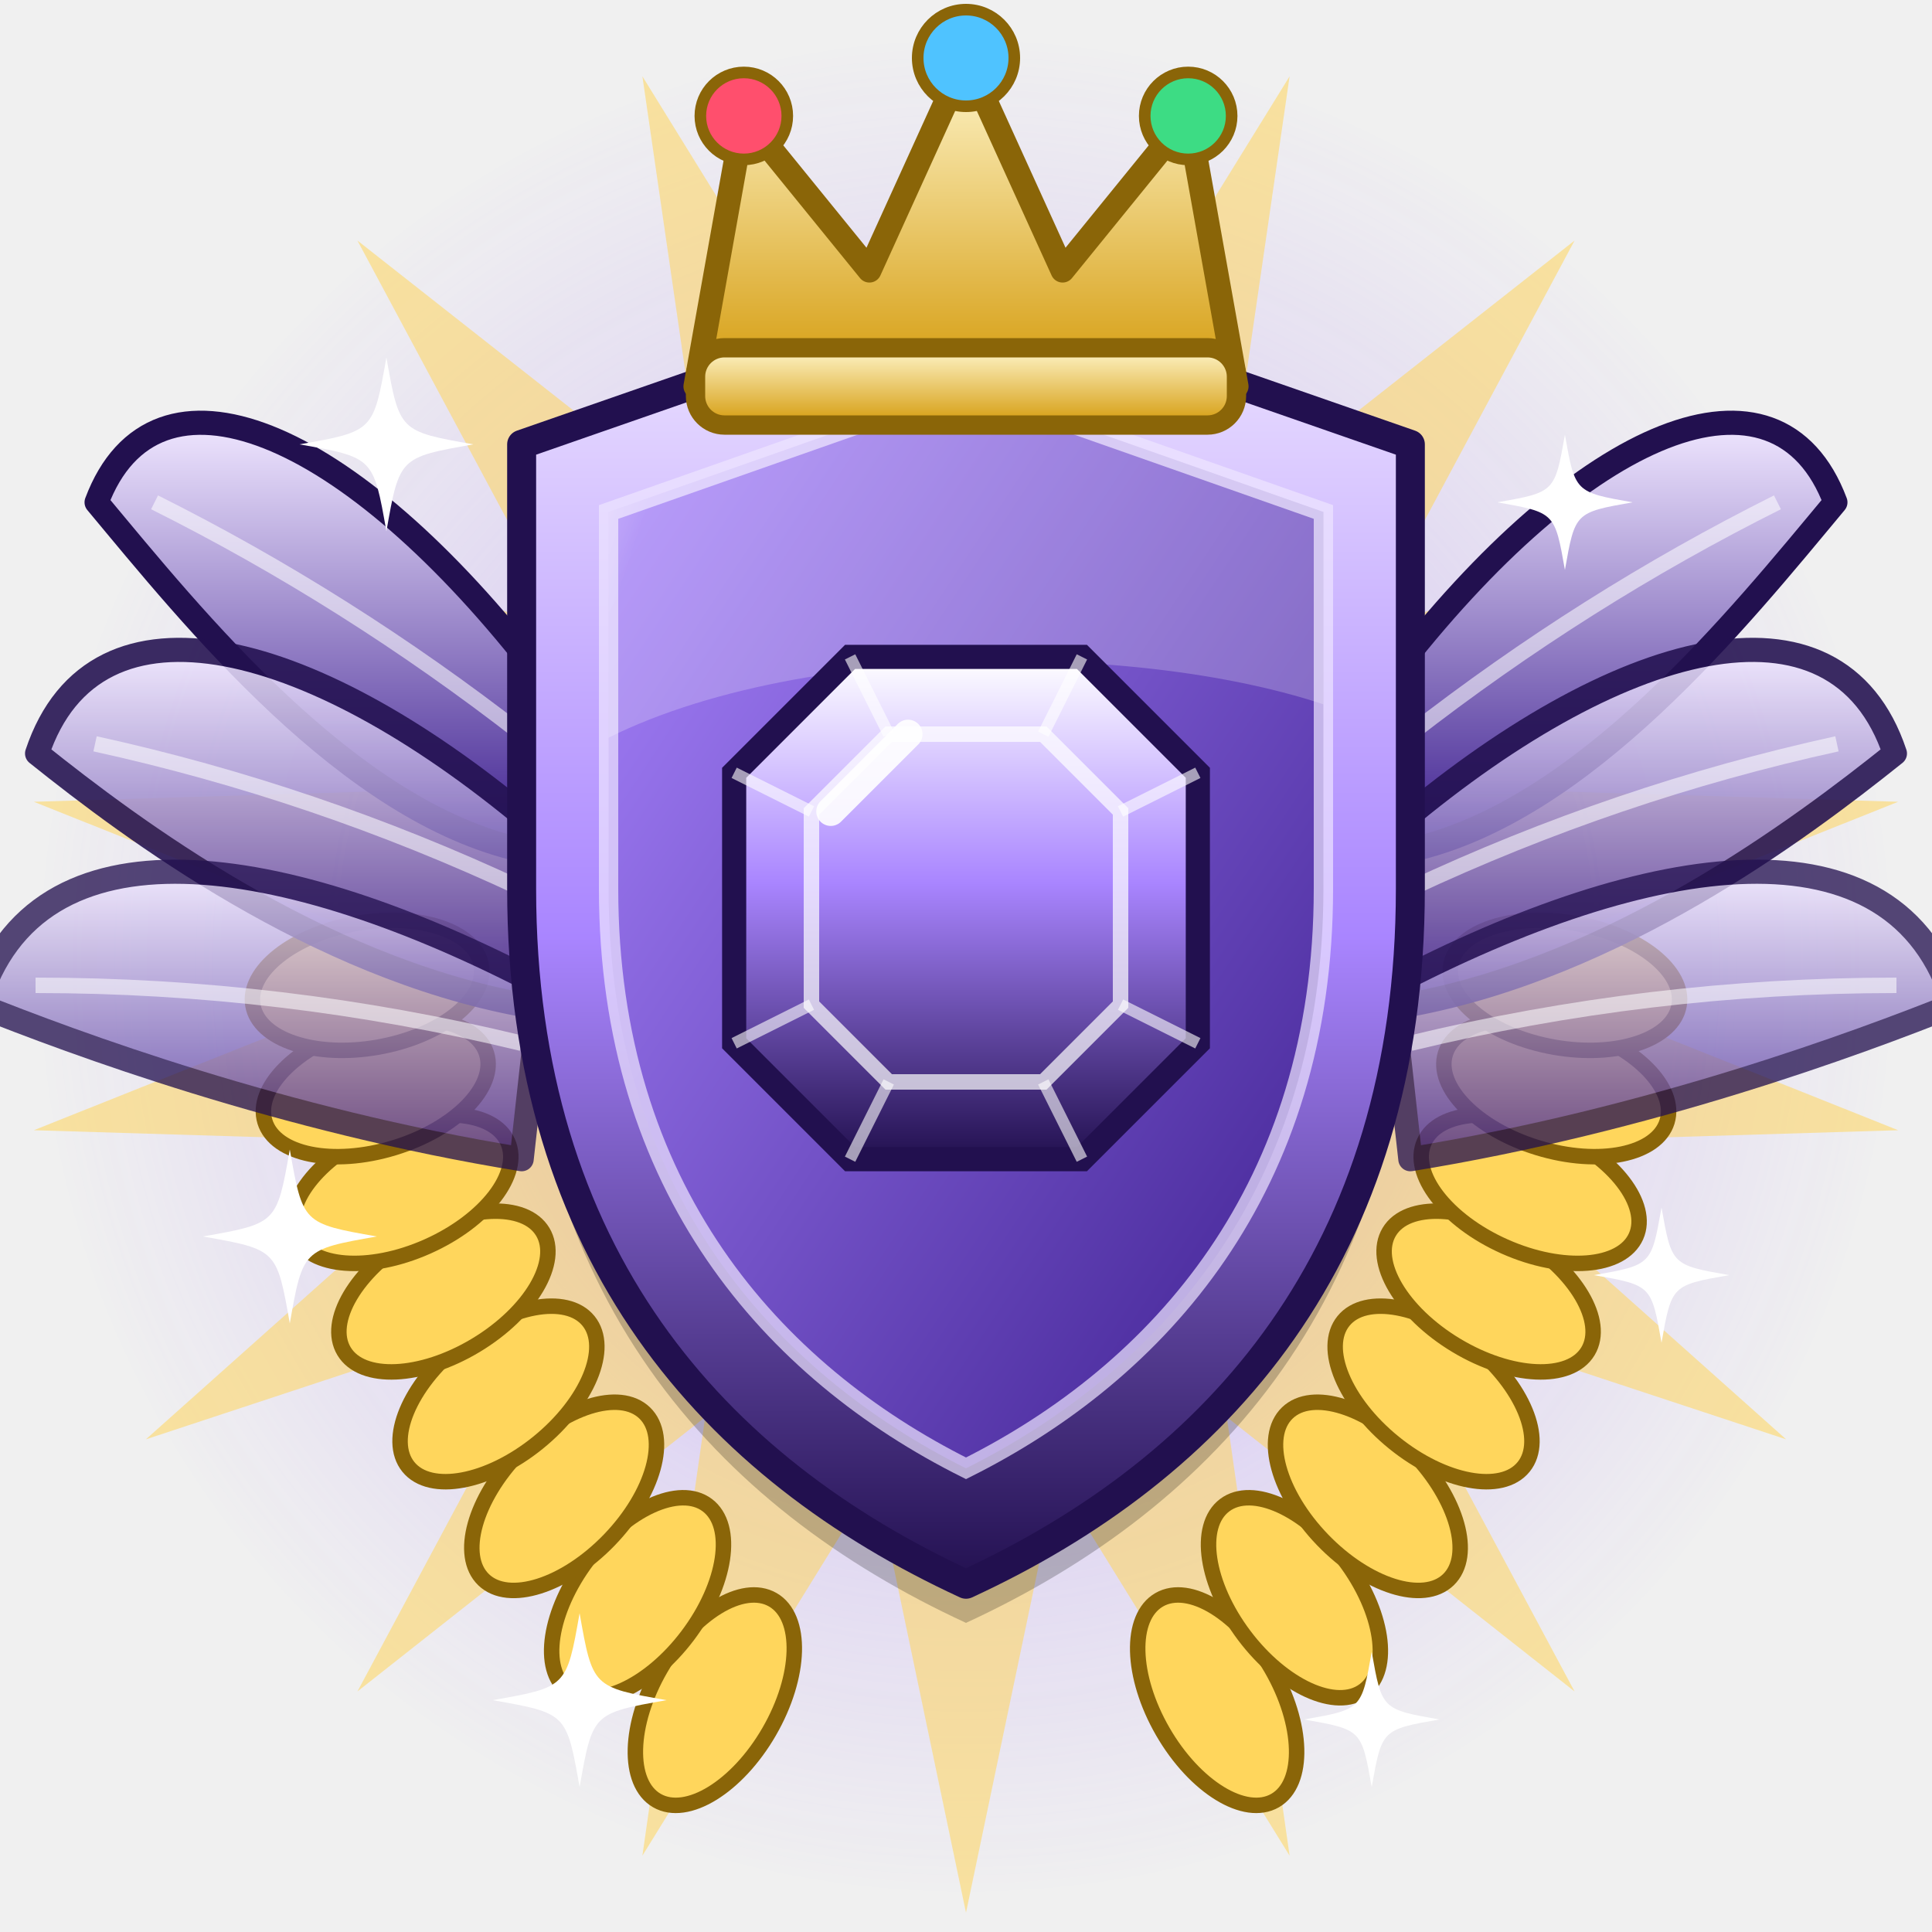
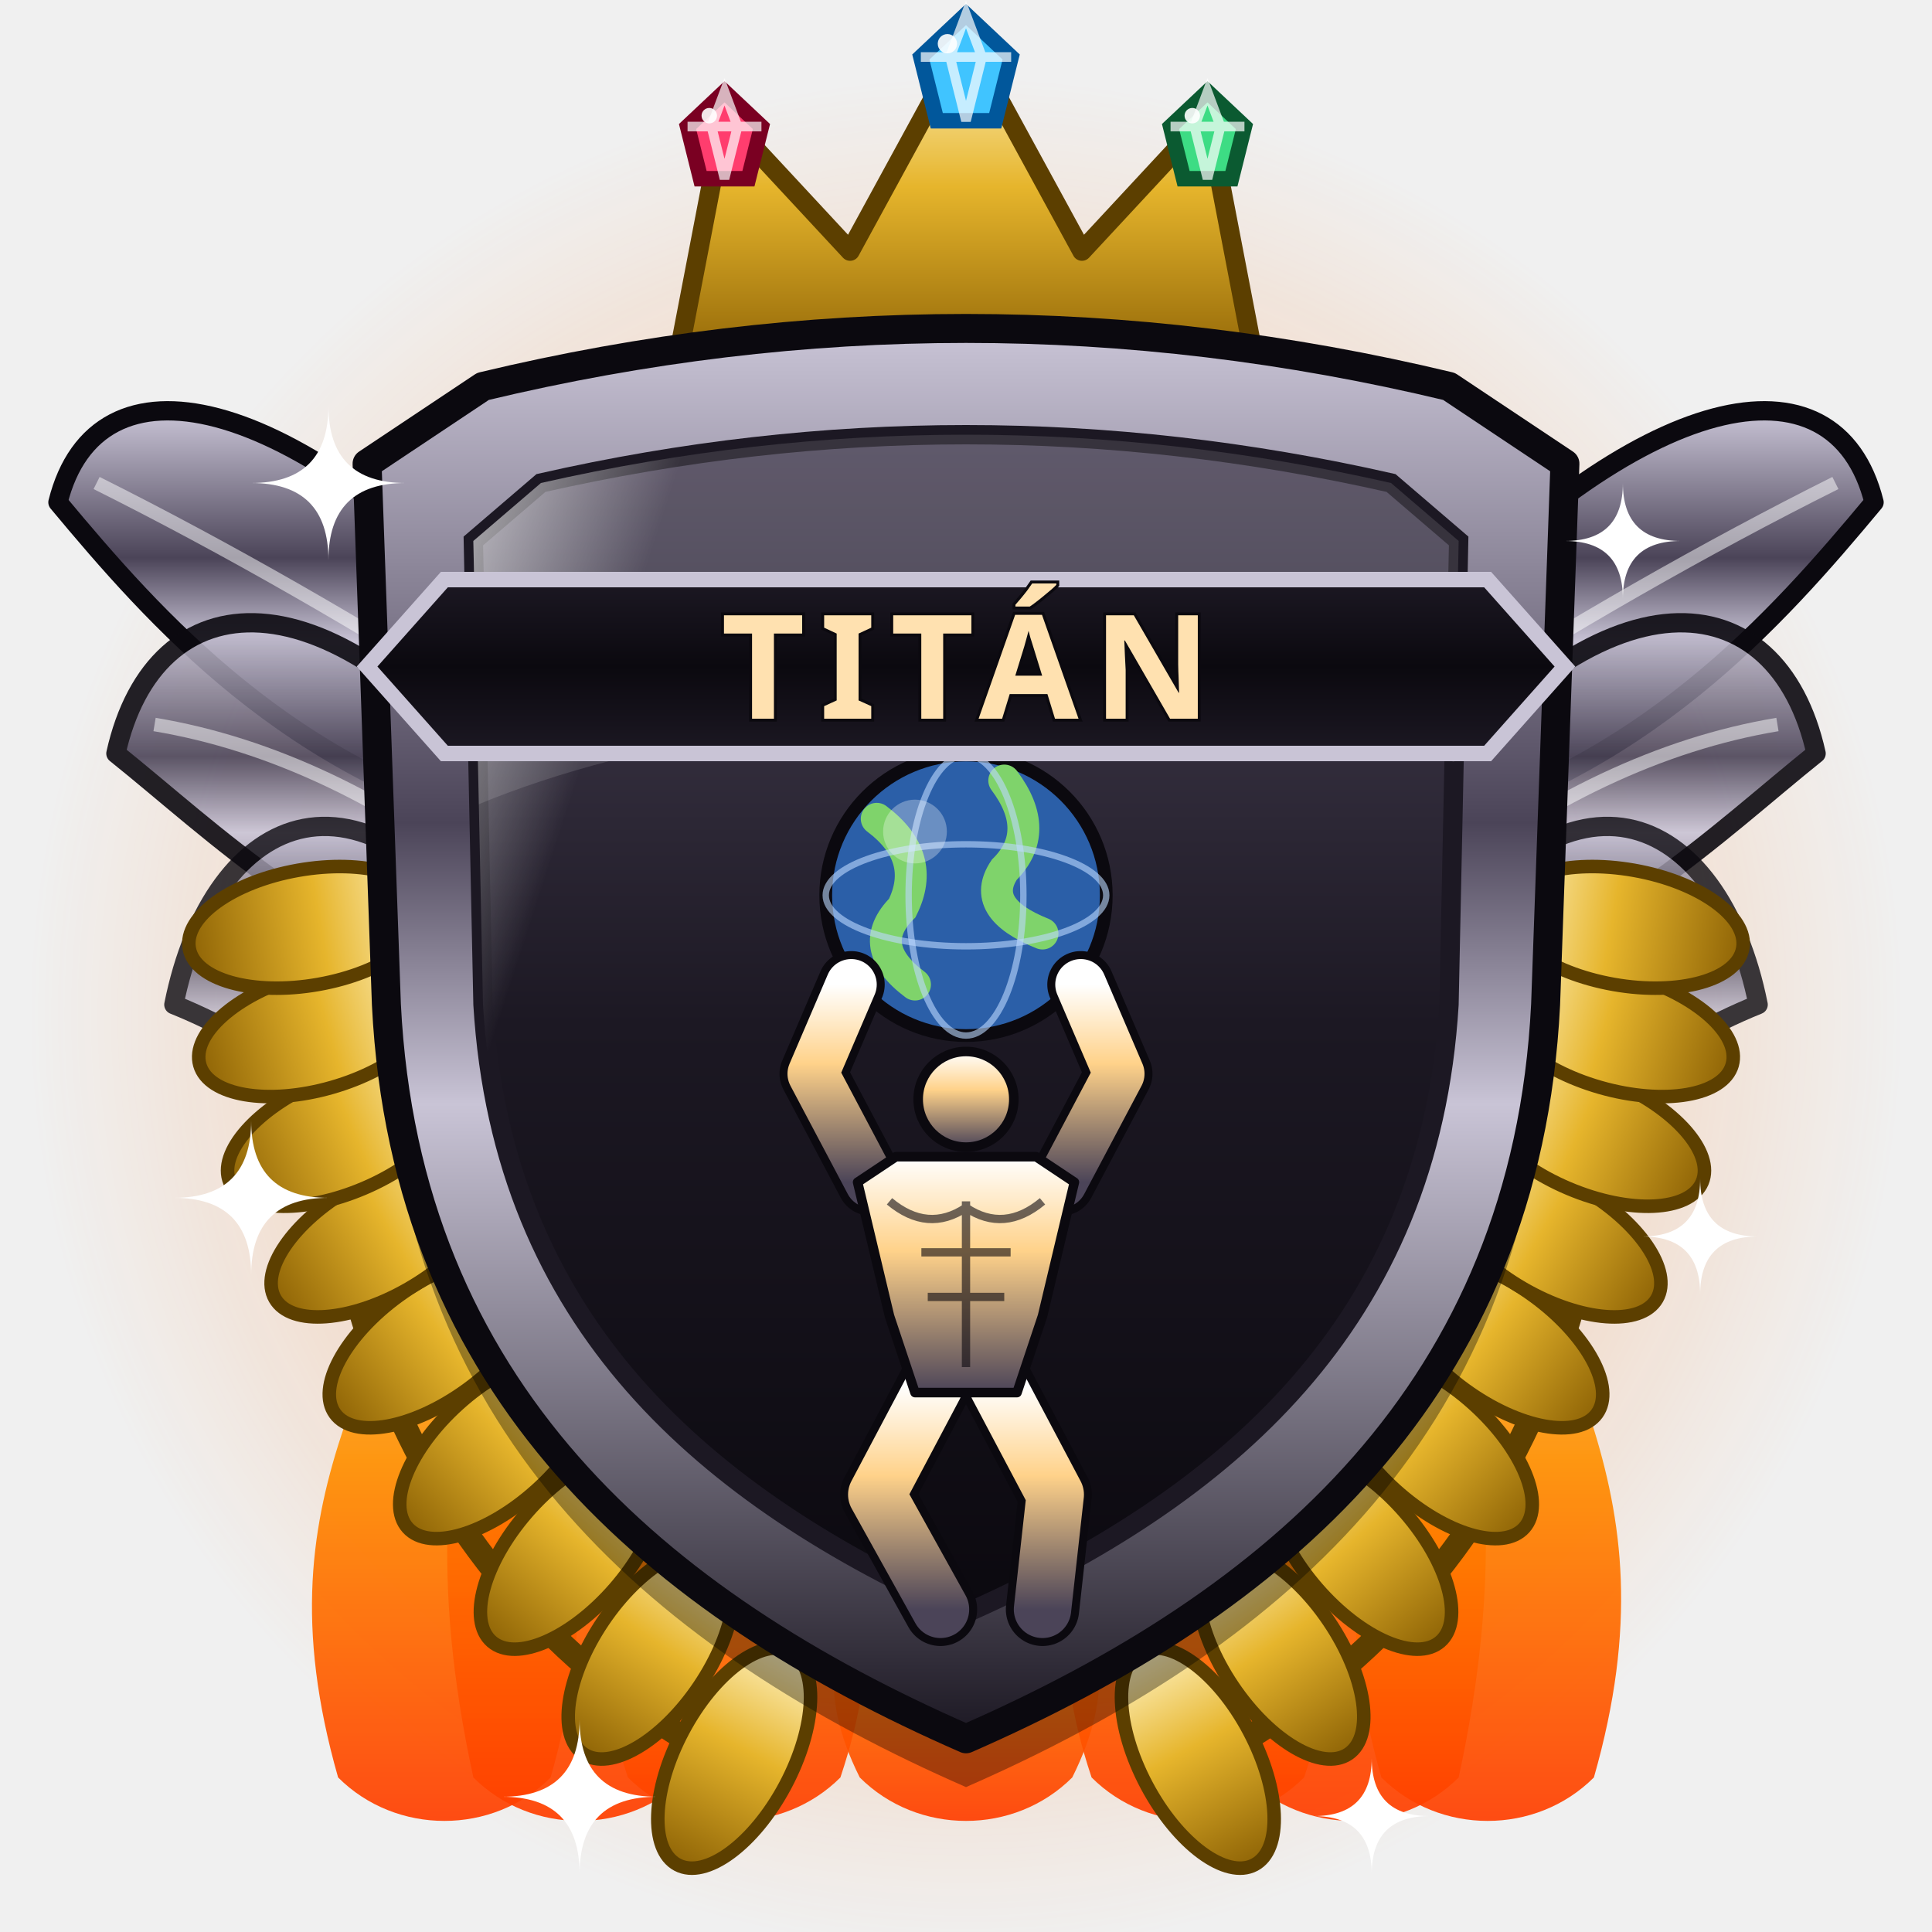
- <svg xmlns="http://www.w3.org/2000/svg" viewBox="0 0 200 200" width="200" height="200" role="img" aria-label="Rango titan">
-   <style>.tw{animation:tw 2.4s ease-in-out infinite;transform-box:fill-box}@keyframes tw{0%,100%{opacity:.15;transform:scale(.55)}50%{opacity:1;transform:scale(1)}}.shine{animation:sh 3.6s ease-in-out infinite}@keyframes sh{0%{transform:translateX(-150px)}55%,100%{transform:translateX(150px)}}.rays{animation:rot 18s linear infinite;transform-origin:100px 100px}@keyframes rot{to{transform:rotate(360deg)}}.aura{animation:pulse 2.8s ease-in-out infinite;transform-origin:100px 100px}@keyframes pulse{0%,100%{opacity:.75;transform:scale(.94)}50%{opacity:1;transform:scale(1.04)}}@media (prefers-reduced-motion:reduce){.tw,.shine,.rays,.aura{animation:none}}</style>
+ <svg xmlns="http://www.w3.org/2000/svg" viewBox="0 0 200 200" width="200" height="200" role="img" aria-label="Rango titán">
+   <style>.tw{animation:tw 2.2s ease-in-out infinite;transform-box:fill-box;transform-origin:center}@keyframes tw{0%,100%{opacity:.1;transform:scale(.5)}50%{opacity:1;transform:scale(1)}}.sh{animation:sh 3.4s ease-in-out infinite}@keyframes sh{0%{transform:translateX(-170px)}60%,100%{transform:translateX(170px)}}.au{animation:au 2.6s ease-in-out infinite;transform-origin:100px 105px}@keyframes au{0%,100%{opacity:.7;transform:scale(.95)}50%{opacity:1;transform:scale(1.04)}}.fl{animation:fl .9s ease-in-out infinite alternate;transform-box:fill-box;transform-origin:50% 100%}@keyframes fl{from{transform:scaleY(.86) skewX(-3deg)}to{transform:scaleY(1.08) skewX(3deg)}}@media (prefers-reduced-motion:reduce){.tw,.sh,.au,.fl{animation:none}}</style>
  <defs>
-     <linearGradient id="titan_rim" x1="0" y1="0" x2="0" y2="1">
-       <stop offset="0" stop-color="#efe6ff" />
-       <stop offset="0.5" stop-color="#a985ff" />
-       <stop offset="1" stop-color="#22104f" />
+     <linearGradient id="titan3_rim" x1="0" y1="0" x2="0" y2="1">
+       <stop offset="0" stop-color="#c9c4d6" />
+       <stop offset="0.35" stop-color="#4b4458" />
+       <stop offset="0.55" stop-color="#c9c4d6" />
+       <stop offset="1" stop-color="#1c1823" />
    </linearGradient>
-     <linearGradient id="titan_field" x1="0" y1="0" x2="1" y2="1">
-       <stop offset="0" stop-color="#a985ff" />
-       <stop offset="1" stop-color="#3d1f8f" />
+     <linearGradient id="titan3_field" x1="0" y1="0" x2="0" y2="1">
+       <stop offset="0" stop-color="#4b4458" />
+       <stop offset="0.5" stop-color="#1c1823" />
+       <stop offset="1" stop-color="#0b090f" />
    </linearGradient>
-     <linearGradient id="titan_wing" x1="0" y1="0" x2="0" y2="1">
-       <stop offset="0" stop-color="#efe6ff" />
-       <stop offset="1" stop-color="#3d1f8f" />
+     <linearGradient id="titan3_plate" x1="0" y1="0" x2="0" y2="1">
+       <stop offset="0" stop-color="#1c1823" />
+       <stop offset="0.5" stop-color="#0b090f" />
+       <stop offset="1" stop-color="#1c1823" />
    </linearGradient>
-     <clipPath id="titan_clip">
-       <path d="M100 40 L137 53 V92 C137 123 120 142 100 152 C80 142 63 123 63 92 V53 Z" />
+     <linearGradient id="titan3_motif" x1="0" y1="0" x2="0" y2="1">
+       <stop offset="0" stop-color="#ffffff" />
+       <stop offset="0.4" stop-color="#ffd28a" />
+       <stop offset="1" stop-color="#4b4458" />
+     </linearGradient>
+     <linearGradient id="titan3_gold" x1="0" y1="0" x2="0" y2="1">
+       <stop offset="0" stop-color="#fff3c4" />
+       <stop offset="0.45" stop-color="#e6b52c" />
+       <stop offset="1" stop-color="#8f6406" />
+     </linearGradient>
+     <clipPath id="titan3_clip">
+       <path d="M56 50 Q100 40 144 50 L151 56 L150 104 C148 137 127 155 100 167 C73 155 52 137 50 104 L49 56 Z" />
    </clipPath>
-     <linearGradient id="titan_shine" x1="0" y1="0" x2="1" y2="0">
+     <radialGradient id="titan3_aura">
+       <stop offset="0" stop-color="#ff7a1a" stop-opacity=".85" />
+       <stop offset=".55" stop-color="#ff7a1a" stop-opacity=".25" />
+       <stop offset="1" stop-color="#ff7a1a" stop-opacity="0" />
+     </radialGradient>
+     <linearGradient id="titan3_shine" x1="0" y1="0" x2="1" y2="0">
      <stop offset="0" stop-color="#fff" stop-opacity="0" />
-       <stop offset="0.5" stop-color="#fff" stop-opacity="0.75" />
+       <stop offset=".5" stop-color="#fff" stop-opacity=".65" />
      <stop offset="1" stop-color="#fff" stop-opacity="0" />
    </linearGradient>
-     <linearGradient id="titan_gem" x1="0" y1="0" x2="0" y2="1">
-       <stop offset="0" stop-color="#ffffff" />
-       <stop offset="0.45" stop-color="#a985ff" />
-       <stop offset="1" stop-color="#22104f" />
+     <linearGradient id="titan3_fire" x1="0" y1="1" x2="0" y2="0">
+       <stop offset="0" stop-color="#ff3d00" />
+       <stop offset=".5" stop-color="#ff8f00" />
+       <stop offset="1" stop-color="#ffe082" />
    </linearGradient>
-     <linearGradient id="titan_gold" x1="0" y1="0" x2="0" y2="1">
-       <stop offset="0" stop-color="#fff6cc" />
-       <stop offset="1" stop-color="#d49a0a" />
-     </linearGradient>
-     <radialGradient id="titan_aura">
-       <stop offset="0" stop-color="#9b6bff" stop-opacity="0.75" />
-       <stop offset="0.6" stop-color="#9b6bff" stop-opacity="0.18" />
-       <stop offset="1" stop-color="#9b6bff" stop-opacity="0" />
-     </radialGradient>
  </defs>
-   <circle class="aura" cx="100" cy="100" r="96" fill="url(#titan_aura)" />
-   <polygon class="rays" points="100.0,2.0 109.4,46.9 133.5,7.9 126.9,53.3 163.0,24.9 141.3,65.4 184.9,51.0 150.6,81.6 196.5,83.0 153.9,100.0 196.5,117.0 150.6,118.4 184.9,149.0 141.3,134.6 163.0,175.1 127.0,146.7 133.5,192.1 109.4,153.1 100.0,198.0 90.6,153.1 66.5,192.1 73.0,146.7 37.0,175.1 58.7,134.6 15.1,149.0 49.4,118.4 3.5,117.0 46.1,100.0 3.5,83.0 49.4,81.6 15.1,51.0 58.7,65.4 37.0,24.9 73.1,53.3 66.5,7.9 90.6,46.9" fill="#ffd65c" opacity="0.55" />
-   <ellipse cx="74.0" cy="176.0" rx="6.5" ry="12" fill="#ffd65c" stroke="#8a6508" stroke-width="1.6" transform="rotate(30 74.0 176.0)" />
-   <ellipse cx="66.0" cy="165.4" rx="6.5" ry="12" fill="#ffd65c" stroke="#8a6508" stroke-width="1.6" transform="rotate(37 66.0 165.4)" />
-   <ellipse cx="58.4" cy="154.9" rx="6.5" ry="12" fill="#ffd65c" stroke="#8a6508" stroke-width="1.6" transform="rotate(44 58.4 154.9)" />
-   <ellipse cx="51.6" cy="144.3" rx="6.5" ry="12" fill="#ffd65c" stroke="#8a6508" stroke-width="1.6" transform="rotate(51 51.6 144.3)" />
-   <ellipse cx="45.9" cy="133.7" rx="6.5" ry="12" fill="#ffd65c" stroke="#8a6508" stroke-width="1.6" transform="rotate(59 45.9 133.7)" />
-   <ellipse cx="41.6" cy="123.1" rx="6.5" ry="12" fill="#ffd65c" stroke="#8a6508" stroke-width="1.6" transform="rotate(66 41.6 123.1)" />
-   <ellipse cx="38.9" cy="112.6" rx="6.5" ry="12" fill="#ffd65c" stroke="#8a6508" stroke-width="1.6" transform="rotate(73 38.9 112.6)" />
-   <ellipse cx="38.0" cy="102.0" rx="6.5" ry="12" fill="#ffd65c" stroke="#8a6508" stroke-width="1.6" transform="rotate(80 38.0 102.0)" />
-   <ellipse cx="126.0" cy="176.0" rx="6.5" ry="12" fill="#ffd65c" stroke="#8a6508" stroke-width="1.6" transform="rotate(-30 126.0 176.0)" />
-   <ellipse cx="134.0" cy="165.4" rx="6.5" ry="12" fill="#ffd65c" stroke="#8a6508" stroke-width="1.6" transform="rotate(-37 134.0 165.4)" />
-   <ellipse cx="141.6" cy="154.9" rx="6.5" ry="12" fill="#ffd65c" stroke="#8a6508" stroke-width="1.6" transform="rotate(-44 141.6 154.9)" />
-   <ellipse cx="148.4" cy="144.3" rx="6.5" ry="12" fill="#ffd65c" stroke="#8a6508" stroke-width="1.6" transform="rotate(-51 148.4 144.3)" />
-   <ellipse cx="154.1" cy="133.7" rx="6.5" ry="12" fill="#ffd65c" stroke="#8a6508" stroke-width="1.6" transform="rotate(-59 154.1 133.7)" />
-   <ellipse cx="158.4" cy="123.1" rx="6.5" ry="12" fill="#ffd65c" stroke="#8a6508" stroke-width="1.6" transform="rotate(-66 158.4 123.1)" />
-   <ellipse cx="161.1" cy="112.6" rx="6.5" ry="12" fill="#ffd65c" stroke="#8a6508" stroke-width="1.6" transform="rotate(-73 161.1 112.6)" />
-   <ellipse cx="162.0" cy="102.0" rx="6.5" ry="12" fill="#ffd65c" stroke="#8a6508" stroke-width="1.6" transform="rotate(-80 162.0 102.0)" />
-   <path d="M56 70 C36.0 44 16.0 36 10.0 52 C20.0 64 36.0 84 54 88 Z" fill="url(#titan_wing)" stroke="#22104f" stroke-width="2.5" stroke-linejoin="round" opacity="1.00" />
-   <path d="M54 76 Q36.0 62 16.0 52" stroke="#ffffff" stroke-width="1.6" fill="none" opacity="0.55" />
-   <path d="M56 86 C32.64 66 9.84 60 3.84 78 C13.84 86 32.64 100 54 104 Z" fill="url(#titan_wing)" stroke="#22104f" stroke-width="2.5" stroke-linejoin="round" opacity="0.88" />
-   <path d="M54 92 Q32.64 82 9.84 77" stroke="#ffffff" stroke-width="1.6" fill="none" opacity="0.55" />
-   <path d="M56 102 C29.28 88 3.68 84 -2.32 104 C7.68 108 29.28 116 54 120 Z" fill="url(#titan_wing)" stroke="#22104f" stroke-width="2.5" stroke-linejoin="round" opacity="0.76" />
-   <path d="M54 108 Q29.28 102 3.68 102" stroke="#ffffff" stroke-width="1.6" fill="none" opacity="0.55" />
-   <path d="M144 70 C164.0 44 184.0 36 190.0 52 C180.0 64 164.0 84 146 88 Z" fill="url(#titan_wing)" stroke="#22104f" stroke-width="2.5" stroke-linejoin="round" opacity="1.00" />
-   <path d="M146 76 Q164.0 62 184.0 52" stroke="#ffffff" stroke-width="1.6" fill="none" opacity="0.55" />
-   <path d="M144 86 C167.36 66 190.16 60 196.16 78 C186.16 86 167.36 100 146 104 Z" fill="url(#titan_wing)" stroke="#22104f" stroke-width="2.5" stroke-linejoin="round" opacity="0.88" />
-   <path d="M146 92 Q167.36 82 190.16 77" stroke="#ffffff" stroke-width="1.6" fill="none" opacity="0.55" />
-   <path d="M144 102 C170.72 88 196.32 84 202.32 104 C192.32 108 170.72 116 146 120 Z" fill="url(#titan_wing)" stroke="#22104f" stroke-width="2.5" stroke-linejoin="round" opacity="0.76" />
-   <path d="M146 108 Q170.72 102 196.32 102" stroke="#ffffff" stroke-width="1.6" fill="none" opacity="0.55" />
-   <path d="M100 30 L146 46 V92 C146 130 126 152 100 164 C74 152 54 130 54 92 V46 Z" transform="translate(0 4)" fill="#000" opacity="0.22" />
-   <path d="M100 30 L146 46 V92 C146 130 126 152 100 164 C74 152 54 130 54 92 V46 Z" fill="url(#titan_rim)" stroke="#22104f" stroke-width="3" stroke-linejoin="round" />
-   <path d="M100 40 L137 53 V92 C137 123 120 142 100 152 C80 142 63 123 63 92 V53 Z" fill="url(#titan_field)" stroke="#efe6ff" stroke-width="2" stroke-opacity="0.7" />
-   <g clip-path="url(#titan_clip)">
-     <path d="M60 40 L140 40 L140 74 C120 66 80 66 60 78 Z" fill="#fff" opacity="0.22" />
-     <rect class="shine" x="40" y="20" width="44" height="160" fill="url(#titan_shine)" transform="skewX(-18)" />
+   <circle class="au" cx="100" cy="105" r="98" fill="url(#titan3_aura)" />
+   <path class="fl" style="animation-delay:0.00s" d="M35 184 C26 152.5 42 142.0 46 114 C51 140.6 66 152.5 57 184 C51 190 41 190 35 184 Z" fill="url(#titan3_fire)" opacity=".92" />
+   <path class="fl" style="animation-delay:0.13s" d="M49 184 C40 142.6 56 128.8 60 92 C65 126.96 80 142.6 71 184 C65 190 55 190 49 184 Z" fill="url(#titan3_fire)" opacity=".92" />
+   <path class="fl" style="animation-delay:0.26s" d="M129 184 C120 142.6 136 128.8 140 92 C145 126.96 160 142.6 151 184 C145 190 135 190 129 184 Z" fill="url(#titan3_fire)" opacity=".92" />
+   <path class="fl" style="animation-delay:0.39s" d="M143 184 C134 152.5 150 142.0 154 114 C159 140.6 174 152.5 165 184 C159 190 149 190 143 184 Z" fill="url(#titan3_fire)" opacity=".92" />
+   <path class="fl" style="animation-delay:0.52s" d="M89 184 C80 166.0 96 160.0 100 144 C105 159.2 120 166.0 111 184 C105 190 95 190 89 184 Z" fill="url(#titan3_fire)" opacity=".92" />
+   <path class="fl" style="animation-delay:0.65s" d="M65 184 C56 157.0 72 148.0 76 124 C81 146.8 96 157.0 87 184 C81 190 71 190 65 184 Z" fill="url(#titan3_fire)" opacity=".92" />
+   <path class="fl" style="animation-delay:0.78s" d="M113 184 C104 157.0 120 148.0 124 124 C129 146.8 144 157.0 135 184 C129 190 119 190 113 184 Z" fill="url(#titan3_fire)" opacity=".92" />
+   <path d="M54 66 C30 40 10 36 6 52 C16 64 30 80 54 86 Z" fill="url(#titan3_rim)" stroke="#0b090f" stroke-width="2" stroke-linejoin="round" opacity="1.00" />
+   <path d="M52 74 Q30 60 10 50" stroke="#fff" stroke-width="1.4" fill="none" opacity=".5" />
+   <path d="M54 84 C34 58 16 60 12 78 C22 86 34 98 54 104 Z" fill="url(#titan3_rim)" stroke="#0b090f" stroke-width="2" stroke-linejoin="round" opacity="0.90" />
+   <path d="M52 92 Q34 78 16 75" stroke="#fff" stroke-width="1.4" fill="none" opacity=".5" />
+   <path d="M54 102 C38 76 22 84 18 104 C28 108 38 116 54 122 Z" fill="url(#titan3_rim)" stroke="#0b090f" stroke-width="2" stroke-linejoin="round" opacity="0.80" />
+   <path d="M52 110 Q38 96 22 100" stroke="#fff" stroke-width="1.4" fill="none" opacity=".5" />
+   <path d="M146 66 C170 40 190 36 194 52 C184 64 170 80 146 86 Z" fill="url(#titan3_rim)" stroke="#0b090f" stroke-width="2" stroke-linejoin="round" opacity="1.00" />
+   <path d="M148 74 Q170 60 190 50" stroke="#fff" stroke-width="1.4" fill="none" opacity=".5" />
+   <path d="M146 84 C166 58 184 60 188 78 C178 86 166 98 146 104 Z" fill="url(#titan3_rim)" stroke="#0b090f" stroke-width="2" stroke-linejoin="round" opacity="0.90" />
+   <path d="M148 92 Q166 78 184 75" stroke="#fff" stroke-width="1.4" fill="none" opacity=".5" />
+   <path d="M146 102 C162 76 178 84 182 104 C172 108 162 116 146 122 Z" fill="url(#titan3_rim)" stroke="#0b090f" stroke-width="2" stroke-linejoin="round" opacity="0.80" />
+   <path d="M148 110 Q162 96 178 100" stroke="#fff" stroke-width="1.4" fill="none" opacity=".5" />
+   <path d="M78 184 Q30.7 160 32.8 96" fill="none" stroke="#5c3f00" stroke-width="2.5" />
+   <ellipse cx="76.0" cy="182.0" rx="6" ry="12.5" fill="url(#titan3_gold)" stroke="#5c3f00" stroke-width="1.4" transform="rotate(28 76.0 182.0)" />
+   <ellipse cx="67.4" cy="171.2" rx="6" ry="12.5" fill="url(#titan3_gold)" stroke="#5c3f00" stroke-width="1.4" transform="rotate(34 67.4 171.2)" />
+   <ellipse cx="59.1" cy="160.5" rx="6" ry="12.5" fill="url(#titan3_gold)" stroke="#5c3f00" stroke-width="1.4" transform="rotate(41 59.1 160.5)" />
+   <ellipse cx="51.5" cy="149.8" rx="6" ry="12.5" fill="url(#titan3_gold)" stroke="#5c3f00" stroke-width="1.4" transform="rotate(48 51.5 149.8)" />
+   <ellipse cx="44.8" cy="139.0" rx="6" ry="12.5" fill="url(#titan3_gold)" stroke="#5c3f00" stroke-width="1.4" transform="rotate(54 44.8 139.0)" />
+   <ellipse cx="39.3" cy="128.2" rx="6" ry="12.5" fill="url(#titan3_gold)" stroke="#5c3f00" stroke-width="1.4" transform="rotate(60 39.3 128.2)" />
+   <ellipse cx="35.3" cy="117.5" rx="6" ry="12.5" fill="url(#titan3_gold)" stroke="#5c3f00" stroke-width="1.4" transform="rotate(67 35.3 117.5)" />
+   <ellipse cx="32.7" cy="106.8" rx="6" ry="12.5" fill="url(#titan3_gold)" stroke="#5c3f00" stroke-width="1.4" transform="rotate(74 32.7 106.8)" />
+   <ellipse cx="31.9" cy="96.0" rx="6" ry="12.5" fill="url(#titan3_gold)" stroke="#5c3f00" stroke-width="1.4" transform="rotate(80 31.9 96.0)" />
+   <path d="M122 184 Q169.3 160 167.2 96" fill="none" stroke="#5c3f00" stroke-width="2.5" />
+   <ellipse cx="124.0" cy="182.0" rx="6" ry="12.5" fill="url(#titan3_gold)" stroke="#5c3f00" stroke-width="1.4" transform="rotate(-28 124.0 182.0)" />
+   <ellipse cx="132.6" cy="171.2" rx="6" ry="12.5" fill="url(#titan3_gold)" stroke="#5c3f00" stroke-width="1.4" transform="rotate(-34 132.6 171.2)" />
+   <ellipse cx="140.9" cy="160.5" rx="6" ry="12.5" fill="url(#titan3_gold)" stroke="#5c3f00" stroke-width="1.4" transform="rotate(-41 140.9 160.5)" />
+   <ellipse cx="148.5" cy="149.8" rx="6" ry="12.5" fill="url(#titan3_gold)" stroke="#5c3f00" stroke-width="1.4" transform="rotate(-48 148.5 149.8)" />
+   <ellipse cx="155.2" cy="139.0" rx="6" ry="12.5" fill="url(#titan3_gold)" stroke="#5c3f00" stroke-width="1.4" transform="rotate(-54 155.2 139.0)" />
+   <ellipse cx="160.7" cy="128.2" rx="6" ry="12.5" fill="url(#titan3_gold)" stroke="#5c3f00" stroke-width="1.4" transform="rotate(-60 160.7 128.2)" />
+   <ellipse cx="164.7" cy="117.5" rx="6" ry="12.5" fill="url(#titan3_gold)" stroke="#5c3f00" stroke-width="1.4" transform="rotate(-67 164.7 117.5)" />
+   <ellipse cx="167.3" cy="106.8" rx="6" ry="12.5" fill="url(#titan3_gold)" stroke="#5c3f00" stroke-width="1.4" transform="rotate(-74 167.3 106.8)" />
+   <ellipse cx="168.1" cy="96.0" rx="6" ry="12.5" fill="url(#titan3_gold)" stroke="#5c3f00" stroke-width="1.4" transform="rotate(-80 168.1 96.0)" />
+   <path d="M70 38 L75 12 L88 26 L100 4 L112 26 L125 12 L130 38 Z" fill="url(#titan3_gold)" stroke="#5c3f00" stroke-width="2" stroke-linejoin="round" />
+   <polygon points="75,9.5 78.825,13.1 77.475,18.5 72.525,18.5 71.175,13.1" fill="#ff3d6e" stroke="#7a0022" stroke-width="1.6" />
+   <path d="M71.175 13.1 H78.825 M75 9.5 L73.65 13.1 L75 18.5 L76.35 13.1 Z" fill="none" stroke="#fff" stroke-width="1" opacity=".7" />
+   <circle cx="73.425" cy="11.975" r="0.8" fill="#fff" opacity=".9" />
+   <polygon points="100,1.5 104.675,5.9 103.025,12.5 96.975,12.5 95.325,5.9" fill="#40c4ff" stroke="#01579b" stroke-width="1.6" />
+   <path d="M95.325 5.9 H104.675 M100 1.5 L98.35 5.9 L100 12.5 L101.65 5.9 Z" fill="none" stroke="#fff" stroke-width="1" opacity=".7" />
+   <circle cx="98.075" cy="4.525" r="1.0" fill="#fff" opacity=".9" />
+   <polygon points="125,9.5 128.825,13.1 127.475,18.5 122.525,18.5 121.175,13.1" fill="#3ddc84" stroke="#0b5a31" stroke-width="1.6" />
+   <path d="M121.175 13.1 H128.825 M125 9.5 L123.65 13.1 L125 18.5 L126.35 13.1 Z" fill="none" stroke="#fff" stroke-width="1" opacity=".7" />
+   <circle cx="123.425" cy="11.975" r="0.8" fill="#fff" opacity=".9" />
+   <path d="M50 40 Q100 28 150 40 L162 48 L160 104 C158 144 132 166 100 180 C68 166 42 144 40 104 L38 48 Z" transform="translate(0 5)" fill="#000" opacity=".35" />
+   <path d="M50 40 Q100 28 150 40 L162 48 L160 104 C158 144 132 166 100 180 C68 166 42 144 40 104 L38 48 Z" fill="url(#titan3_rim)" stroke="#0b090f" stroke-width="3" stroke-linejoin="round" />
+   <path d="M56 50 Q100 40 144 50 L151 56 L150 104 C148 137 127 155 100 167 C73 155 52 137 50 104 L49 56 Z" fill="url(#titan3_field)" stroke="#1c1823" stroke-width="2" />
+   <g clip-path="url(#titan3_clip)">
+     <path d="M40 40 L160 40 L160 82 C130 70 70 70 40 88 Z" fill="#fff" opacity=".12" />
+     <rect class="sh" x="40" y="20" width="46" height="180" fill="url(#titan3_shine)" transform="skewX(-18)" />
  </g>
-   <polygon points="88,68 112,68 124,80 124,108 112,120 88,120 76,108 76,80" fill="url(#titan_gem)" stroke="#22104f" stroke-width="2.5" />
-   <polygon points="92,76 108,76 116,84 116,104 108,112 92,112 84,104 84,84" fill="none" stroke="#fff" stroke-width="1.6" opacity="0.7" />
-   <path d="M88 68 L92 76 M112 68 L108 76 M124 80 L116 84 M124 108 L116 104 M112 120 L108 112 M88 120 L92 112 M76 108 L84 104 M76 80 L84 84" stroke="#fff" stroke-width="1.2" opacity="0.6" />
-   <path d="M86 84 L94 76" stroke="#fff" stroke-width="3" stroke-linecap="round" opacity="0.9" />
-   <path d="M72 40 L77 12 L90 28 L100 6 L110 28 L123 12 L128 40 Z" fill="url(#titan_gold)" stroke="#8a6508" stroke-width="2.5" stroke-linejoin="round" />
-   <rect x="72" y="36" width="56" height="8" rx="3" fill="url(#titan_gold)" stroke="#8a6508" stroke-width="2" />
-   <circle cx="77" cy="12" r="4.5" fill="#ff4f6d" stroke="#8a6508" stroke-width="1.2" />
-   <circle cx="100" cy="6" r="5" fill="#4fc3ff" stroke="#8a6508" stroke-width="1.2" />
-   <circle cx="123" cy="12" r="4.5" fill="#3ddc84" stroke="#8a6508" stroke-width="1.2" />
-   <path class="tw" style="animation-delay:0.0s; transform-origin:40px 46px" d="M40 37 C41.35 44.65 41.35 44.65 49 46 C41.35 47.35 41.35 47.35 40 55 C38.65 47.35 38.65 47.35 31 46 C38.65 44.65 38.65 44.65 40 37 Z" fill="#ffffff" />
-   <path class="tw" style="animation-delay:0.4s; transform-origin:162px 52px" d="M162 45 C163.05 50.95 163.05 50.95 169 52 C163.05 53.05 163.05 53.05 162 59 C160.95 53.05 160.95 53.05 155 52 C160.95 50.95 160.95 50.95 162 45 Z" fill="#ffffff" />
-   <path class="tw" style="animation-delay:0.8s; transform-origin:30px 128px" d="M30 119 C31.35 126.65 31.35 126.65 39 128 C31.35 129.35 31.35 129.35 30 137 C28.65 129.35 28.65 129.35 21 128 C28.65 126.65 28.65 126.65 30 119 Z" fill="#ffffff" />
-   <path class="tw" style="animation-delay:1.2s; transform-origin:172px 132px" d="M172 125 C173.05 130.95 173.05 130.95 179 132 C173.05 133.05 173.05 133.05 172 139 C170.95 133.05 170.95 133.05 165 132 C170.95 130.95 170.95 130.95 172 125 Z" fill="#ffffff" />
-   <path class="tw" style="animation-delay:1.6s; transform-origin:60px 176px" d="M60 167 C61.35 174.65 61.35 174.65 69 176 C61.35 177.35 61.35 177.35 60 185 C58.65 177.35 58.65 177.35 51 176 C58.65 174.65 58.65 174.65 60 167 Z" fill="#ffffff" />
-   <path class="tw" style="animation-delay:2.0s; transform-origin:142px 178px" d="M142 171 C143.05 176.95 143.05 176.95 149 178 C143.05 179.05 143.05 179.05 142 185 C140.95 179.05 140.95 179.05 135 178 C140.95 176.95 140.95 176.95 142 171 Z" fill="#ffffff" />
+   <g transform="translate(100 127) scale(.66) translate(-100 -112)">
+     <circle cx="100" cy="60" r="22" fill="#2b5fa8" stroke="#0b090f" stroke-width="2" />
+     <path d="M86 48 q8 6 4 14 q-6 6 2 12 M106 42 q6 8 0 14 q-4 6 6 10" fill="none" stroke="#7fd36b" stroke-width="5" stroke-linecap="round" />
+     <ellipse cx="100" cy="60" rx="22" ry="8" fill="none" stroke="#bcd8ff" stroke-width="1" opacity=".6" />
+     <ellipse cx="100" cy="60" rx="9" ry="22" fill="none" stroke="#bcd8ff" stroke-width="1" opacity=".6" />
+     <circle cx="92" cy="50" r="5" fill="#fff" opacity=".3" />
+     <path d="M95 137 L86 154 L96 172" fill="none" stroke="#0b090f" stroke-width="11.5" stroke-linecap="round" stroke-linejoin="round" />
+     <path d="M105 137 L114 154 L112 172" fill="none" stroke="#0b090f" stroke-width="11.5" stroke-linecap="round" stroke-linejoin="round" />
+     <path d="M95 137 L86 154 L96 172" fill="none" stroke="url(#titan3_motif)" stroke-width="9" stroke-linecap="round" stroke-linejoin="round" />
+     <path d="M105 137 L114 154 L112 172" fill="none" stroke="url(#titan3_motif)" stroke-width="9" stroke-linecap="round" stroke-linejoin="round" />
+     <path d="M85 105 L76 88 L82 74" fill="none" stroke="#0b090f" stroke-width="10.5" stroke-linecap="round" stroke-linejoin="round" />
+     <path d="M85 105 L76 88 L82 74" fill="none" stroke="url(#titan3_motif)" stroke-width="8" stroke-linecap="round" stroke-linejoin="round" />
+     <path d="M115 105 L124 88 L118 74" fill="none" stroke="#0b090f" stroke-width="10.5" stroke-linecap="round" stroke-linejoin="round" />
+     <path d="M115 105 L124 88 L118 74" fill="none" stroke="url(#titan3_motif)" stroke-width="8" stroke-linecap="round" stroke-linejoin="round" />
+     <circle cx="100" cy="92" r="7.5" fill="url(#titan3_motif)" stroke="#0b090f" stroke-width="1.5" />
+     <path d="M89 101 L111 101 L117 105 L112 126 L108 138 L92 138 L88 126 L83 105 Z" fill="url(#titan3_motif)" stroke="#0b090f" stroke-width="1.5" stroke-linejoin="round" />
+     <path d="M100 108 V134 M93 116 H107 M94 123 H106 M88 108 Q94 113 100 109 Q106 113 112 108" fill="none" stroke="#0b090f" stroke-width="1.3" opacity=".6" />
+   </g>
+   <path d="M46 60 H154 L162 69 L154 78 H46 L38 69 Z" fill="url(#titan3_plate)" stroke="#c9c4d6" stroke-width="1.6" />
+   <text x="100" y="74.4" text-anchor="middle" font-family="Impact, 'Arial Black', 'Segoe UI Black', sans-serif" font-weight="900" font-size="15" letter-spacing="1.5" fill="#ffe1b0" stroke="#0b090f" stroke-width=".6" paint-order="stroke">TITÁN</text>
+   <path class="tw" style="animation-delay:0.0s" d="M34 42 Q34 50 42 50 Q34 50 34 58 Q34 50 26 50 Q34 50 34 42 Z" fill="#fff" />
+   <path class="tw" style="animation-delay:0.35s" d="M168 50 Q168 56 174 56 Q168 56 168 62 Q168 56 162 56 Q168 56 168 50 Z" fill="#fff" />
+   <path class="tw" style="animation-delay:0.7s" d="M26 116 Q26 124 34 124 Q26 124 26 132 Q26 124 18 124 Q26 124 26 116 Z" fill="#fff" />
+   <path class="tw" style="animation-delay:1.05s" d="M176 122 Q176 128 182 128 Q176 128 176 134 Q176 128 170 128 Q176 128 176 122 Z" fill="#fff" />
+   <path class="tw" style="animation-delay:1.4s" d="M60 178 Q60 186 68 186 Q60 186 60 194 Q60 186 52 186 Q60 186 60 178 Z" fill="#fff" />
+   <path class="tw" style="animation-delay:1.75s" d="M142 182 Q142 188 148 188 Q142 188 142 194 Q142 188 136 188 Q142 188 142 182 Z" fill="#fff" />
</svg>
